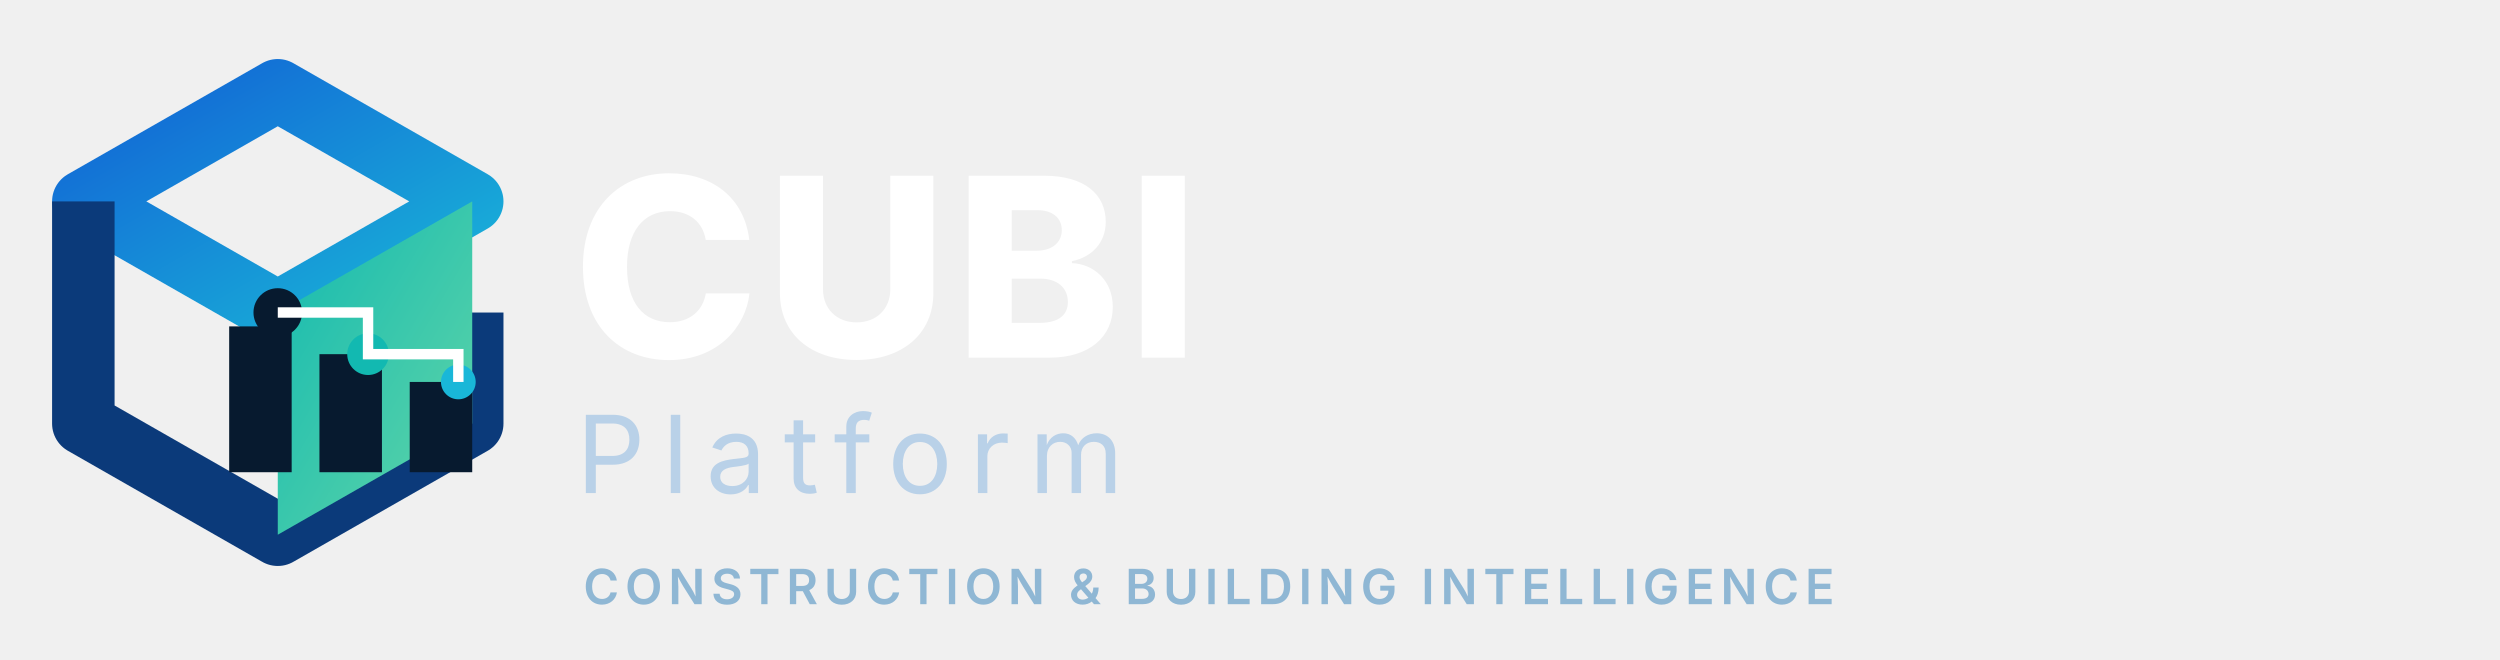
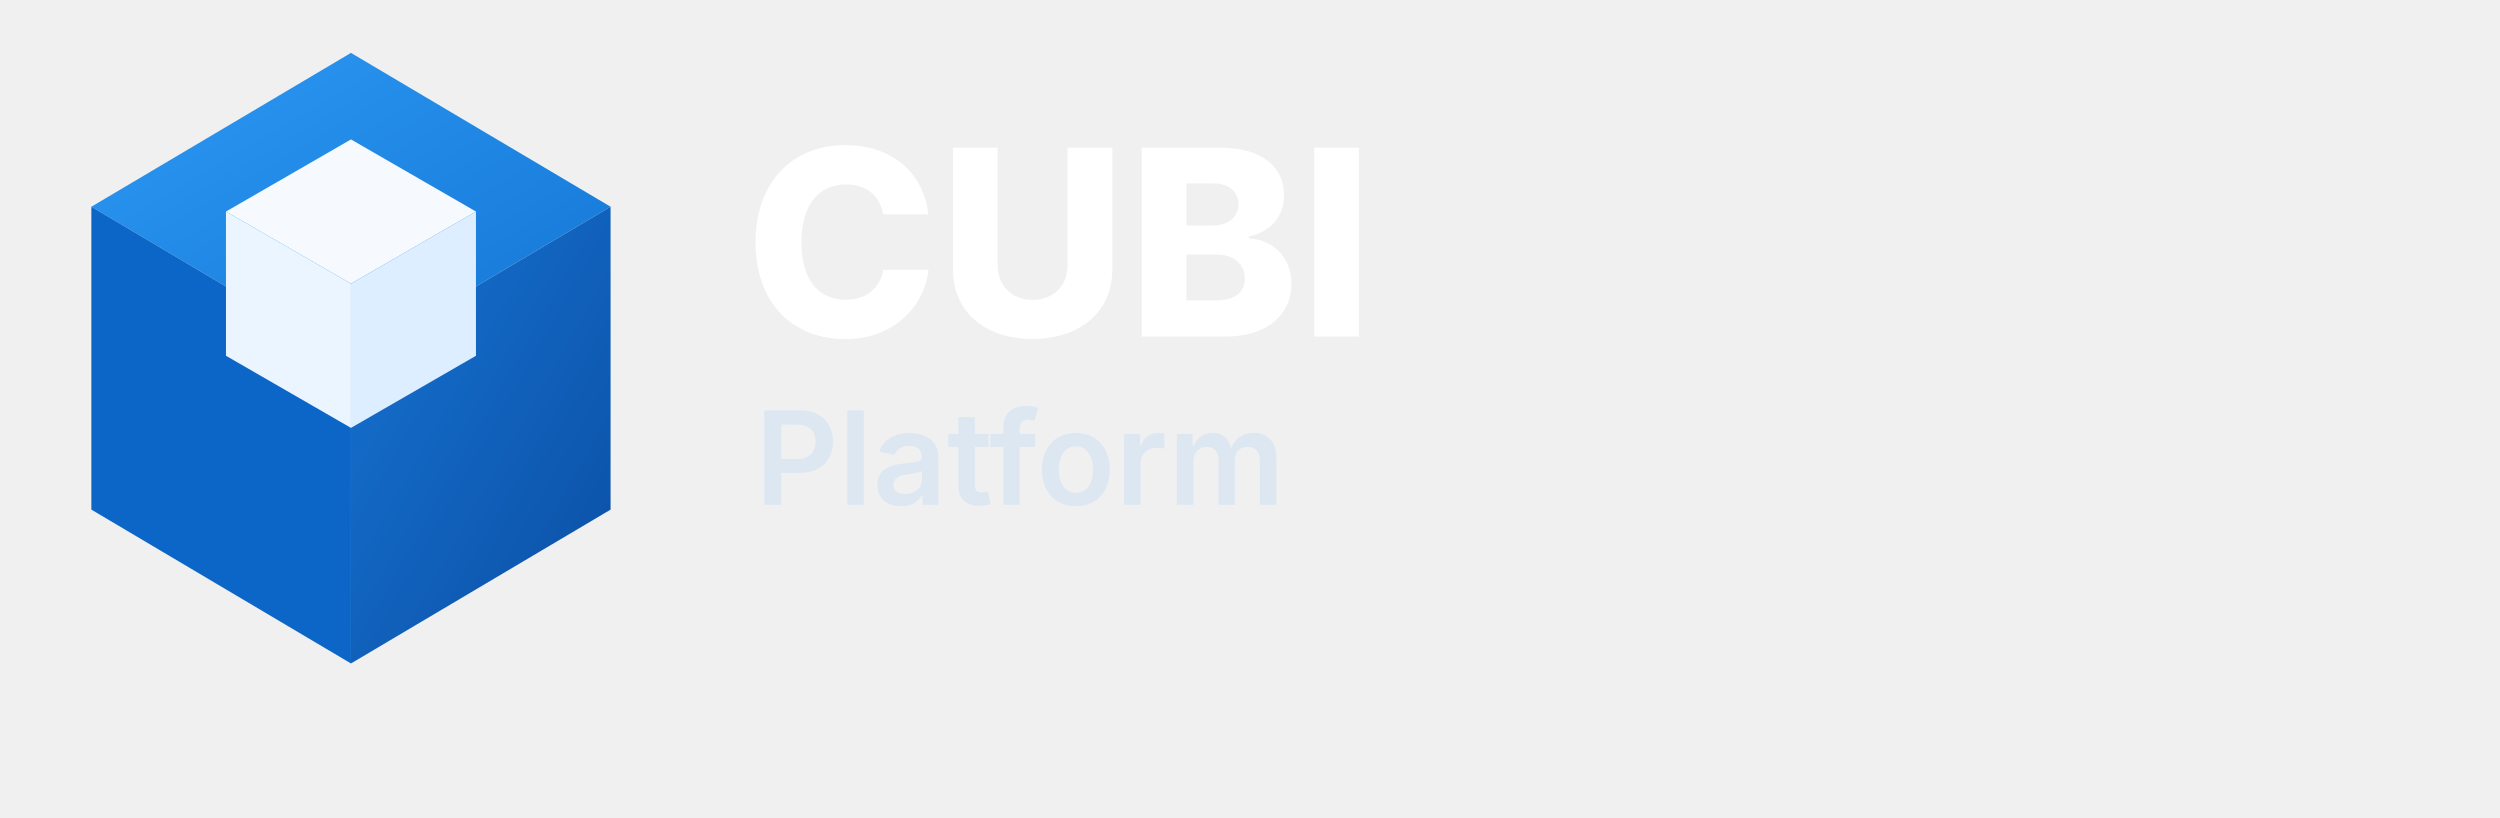
- <svg xmlns="http://www.w3.org/2000/svg" viewBox="0 0 720 190" role="img" aria-labelledby="title desc">
+ <svg xmlns="http://www.w3.org/2000/svg" viewBox="0 0 520 170" role="img" aria-labelledby="title desc">
  <defs>
-     <linearGradient id="blue" x1="0" y1="0" x2="1" y2="1">
-       <stop stop-color="#1264D6" />
-       <stop offset="1" stop-color="#19B7D8" />
+     <linearGradient id="top" x1="0" y1="0" x2="1" y2="1">
+       <stop stop-color="#2C9AF4" />
+       <stop offset="1" stop-color="#1474D4" />
    </linearGradient>
-     <linearGradient id="teal" x1="0" y1="0" x2="1" y2="1">
-       <stop stop-color="#12B9B1" />
-       <stop offset="1" stop-color="#62D6A7" />
+     <linearGradient id="side" x1="0" y1="0" x2="1" y2="1">
+       <stop stop-color="#1674D2" />
+       <stop offset="1" stop-color="#0B4EA4" />
    </linearGradient>
  </defs>
-   <g transform="translate(18 18)">
-     <path fill="none" stroke="url(#blue)" stroke-width="18" stroke-linejoin="round" d="M62 8 118 40 62 72 6 40z" />
-     <path fill="none" stroke="#0B3A7A" stroke-width="18" stroke-linejoin="round" d="M6 40v64l56 32 56-32V72" />
-     <path fill="url(#teal)" d="M62 72 118 40v64l-56 32z" />
-     <path fill="#071A2F" d="M48 76h18v42H48z" />
-     <path fill="#071A2F" d="M74 84h18v34H74z" />
-     <path fill="#071A2F" d="M100 92h18v26h-18z" />
-     <circle cx="62" cy="72" r="7" fill="#071A2F" />
-     <circle cx="88" cy="84" r="6" fill="#12B9B1" />
-     <circle cx="114" cy="92" r="5" fill="#19B7D8" />
-     <path d="M62 72h26v12h26v8" fill="none" stroke="#fff" stroke-width="3" />
+   <g transform="translate(8 9)">
+     <path d="M65 2 119 34 65 66 11 34z" fill="url(#top)" />
+     <path d="M11 34v63l54 32V66z" fill="#0B66C8" />
+     <path d="M119 34v63l-54 32V66z" fill="url(#side)" />
+     <path d="M65 20 91 35 65 50 39 35z" fill="#fff" opacity=".96" />
+     <path d="M39 35v30l26 15V50z" fill="#EAF5FF" />
+     <path d="M91 35v30L65 80V50z" fill="#DCEEFF" />
  </g>
-   <text x="165" y="103" font-family="Inter,Segoe UI,Arial,sans-serif" font-size="72" font-weight="800" letter-spacing="2" fill="#FFFFFF">CUBI</text>
-   <text x="166" y="142" font-family="Inter,Segoe UI,Arial,sans-serif" font-size="31" font-weight="400" letter-spacing="5" fill="#B9D1E8">Platform</text>
-   <text x="168" y="174" font-family="Inter,Segoe UI,Arial,sans-serif" font-size="14" font-weight="600" letter-spacing="1.7" fill="#8FB7D4">CONSTRUCTION &amp; BUILDING INTELLIGENCE</text>
+   <text x="155" y="70" font-family="Inter,Segoe UI,Arial,sans-serif" font-size="54" font-weight="800" fill="#FFFFFF">CUBI</text>
+   <text x="157" y="105" font-family="Inter,Segoe UI,Arial,sans-serif" font-size="27" font-weight="600" fill="#DCE7F2">Platform</text>
</svg>
